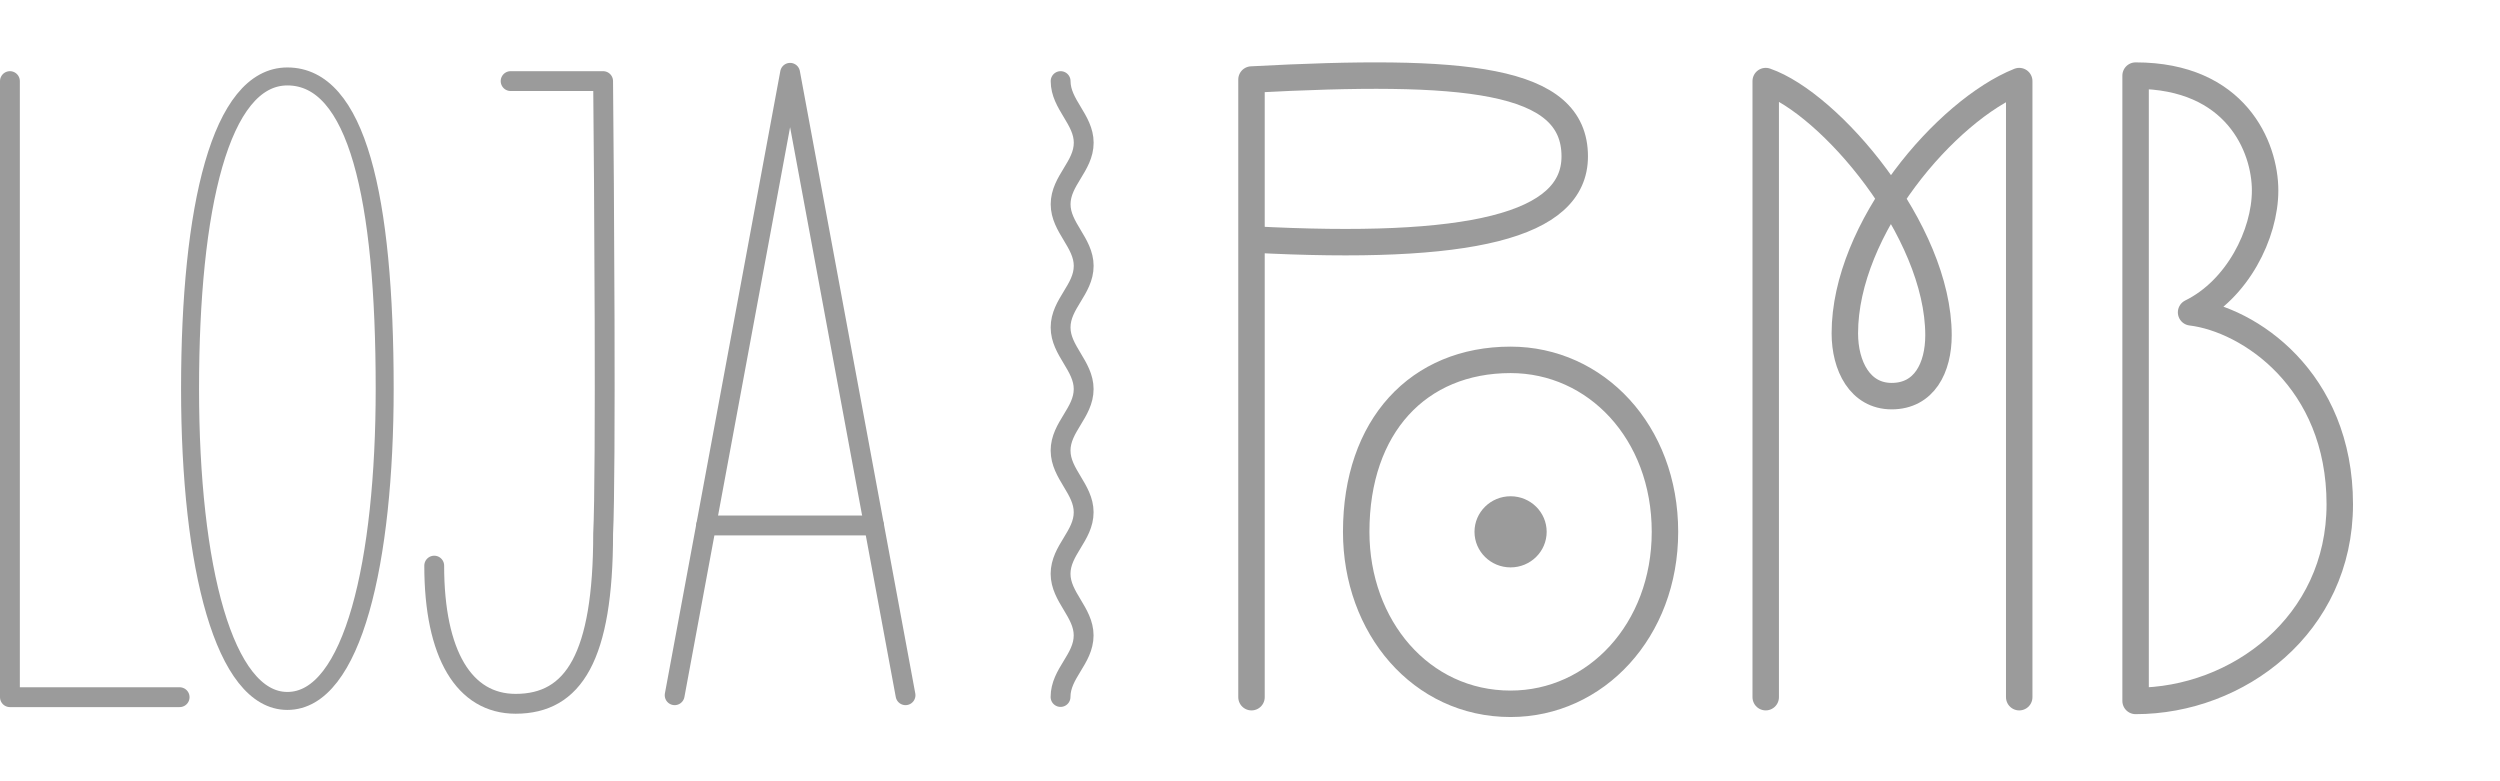
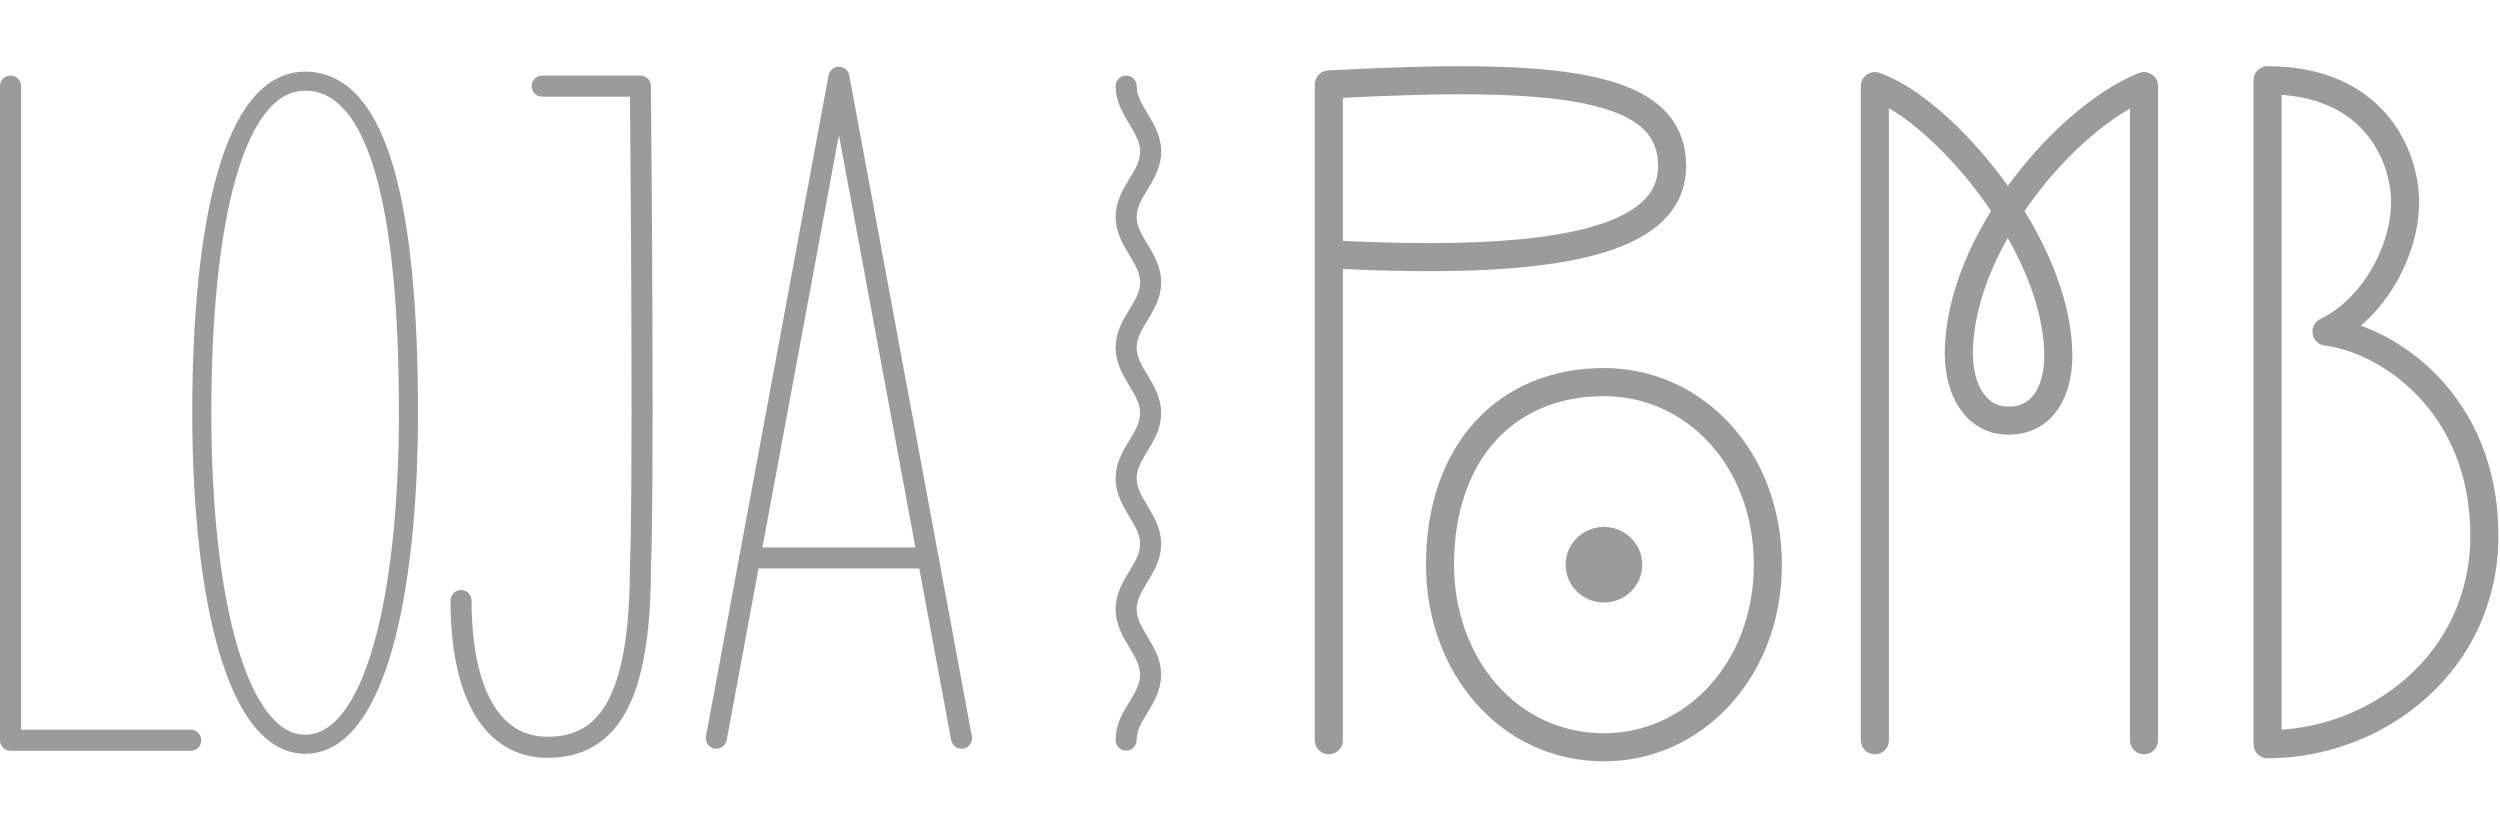
- <svg xmlns="http://www.w3.org/2000/svg" version="1.1" id="logo" width="189px" height="59px" viewBox="0 0 189 59">
+ <svg xmlns="http://www.w3.org/2000/svg" version="1.1" id="logo" width="178px" height="59px" viewBox="0 0 178 59">
  <g>
    <path id="p_1_" fill="none" stroke="#9B9B9B" stroke-width="1.5" stroke-linecap="round" stroke-linejoin="round" stroke-miterlimit="10" d="   M38.603,6.131h6.992c0.074,7.12,0.229,29.695,0.002,34.218c0,9.309-2.226,12.858-6.616,12.858c-3.887,0-6.154-3.725-6.154-10.446" />
    <path id="o_1_" fill="none" stroke="#9B9B9B" stroke-width="1.359" stroke-linecap="round" stroke-linejoin="round" stroke-miterlimit="10" d="   M21.725,5.779c5.255,0,7.357,9.077,7.357,23.606c0,13.036-2.402,23.606-7.357,23.606c-4.754,0-7.357-10.068-7.357-23.606   C14.369,15.683,16.671,5.779,21.725,5.779z" />
    <path id="m_1_" fill="none" stroke="#9B9B9B" stroke-width="1.5" stroke-linecap="round" stroke-linejoin="round" stroke-miterlimit="10" d="   M0.75,6.131v46.576h12.83" />
    <polyline fill="none" stroke="#9B9B9B" stroke-width="1.5" stroke-linecap="round" stroke-linejoin="round" stroke-miterlimit="10" points="   51.004,52.559 59.731,5.504 68.458,52.559  " />
    <line fill="none" stroke="#9B9B9B" stroke-width="1.5" stroke-linecap="round" stroke-linejoin="round" stroke-miterlimit="10" x1="53.384" y1="39.725" x2="66.078" y2="39.725" />
  </g>
  <g>
    <path id="P-1" fill="none" stroke="#9B9B9B" stroke-width="2" stroke-linecap="round" stroke-linejoin="round" stroke-miterlimit="10" d="   M94.613,52.707V6.013c16.111-0.856,24.437-0.138,24.437,5.811c0,5.264-7.928,7.158-24.437,6.276" />
    <path id="O-1" fill="none" stroke="#9B9B9B" stroke-width="2" stroke-linecap="round" stroke-linejoin="round" stroke-miterlimit="10" d="   M125.871,40.206c0,7.455-5.225,13.001-11.671,13.001c-6.781,0-11.671-5.821-11.671-13.001c0-8.001,4.705-13.001,11.671-13.001   C120.645,27.205,125.871,32.66,125.871,40.206z" />
    <ellipse id="dot-1" fill="#9B9B9B" cx="114.2" cy="40.206" rx="2.728" ry="2.689" />
    <path id="M-1" fill="none" stroke="#9B9B9B" stroke-width="2" stroke-linecap="round" stroke-linejoin="round" stroke-miterlimit="10" d="   M152.653,52.707V6.131c-5.504,2.199-13.183,11.128-13.183,19.067c0,2.46,1.142,4.75,3.54,4.75c2.467,0,3.54-2.143,3.54-4.603   c0-7.939-8.225-17.542-13.062-19.215v46.576" />
    <path id="B-1" fill="none" stroke="#9B9B9B" stroke-width="2" stroke-linecap="round" stroke-linejoin="round" stroke-miterlimit="10" d="   M161.451,5.716V52.99c7.718,0,15.436-5.754,15.436-14.867c0-9.439-6.9-13.986-11.241-14.51c3.501-1.717,5.596-5.916,5.596-9.212   C171.242,11.107,169.035,5.716,161.451,5.716z" />
  </g>
  <path fill="none" stroke="#9B9B9B" stroke-width="1.5" stroke-linecap="round" stroke-linejoin="round" stroke-miterlimit="10" d="  M80.183,6.131c0,0.878,0.439,1.608,0.873,2.328c0.434,0.72,0.873,1.45,0.873,2.328c0,0.895-0.439,1.617-0.873,2.328  c-0.433,0.711-0.873,1.433-0.873,2.328c0,0.878,0.439,1.608,0.872,2.328c0.433,0.72,0.872,1.45,0.872,2.328  c0,0.895-0.439,1.617-0.873,2.328c-0.433,0.711-0.873,1.433-0.873,2.328c0,0.878,0.439,1.608,0.872,2.328  c0.433,0.72,0.872,1.45,0.872,2.328c0,0.895-0.439,1.617-0.873,2.328c-0.433,0.711-0.873,1.433-0.873,2.328l0.002,0.001  c0,0.878,0.439,1.608,0.872,2.328c0.433,0.72,0.872,1.45,0.872,2.328c0,0.895-0.439,1.617-0.873,2.328  c-0.433,0.711-0.873,1.433-0.873,2.328c0,0.878,0.439,1.608,0.872,2.328c0.433,0.72,0.872,1.45,0.872,2.328  c0,0.895-0.439,1.617-0.873,2.328c-0.433,0.711-0.873,1.433-0.873,2.328" />
</svg>
